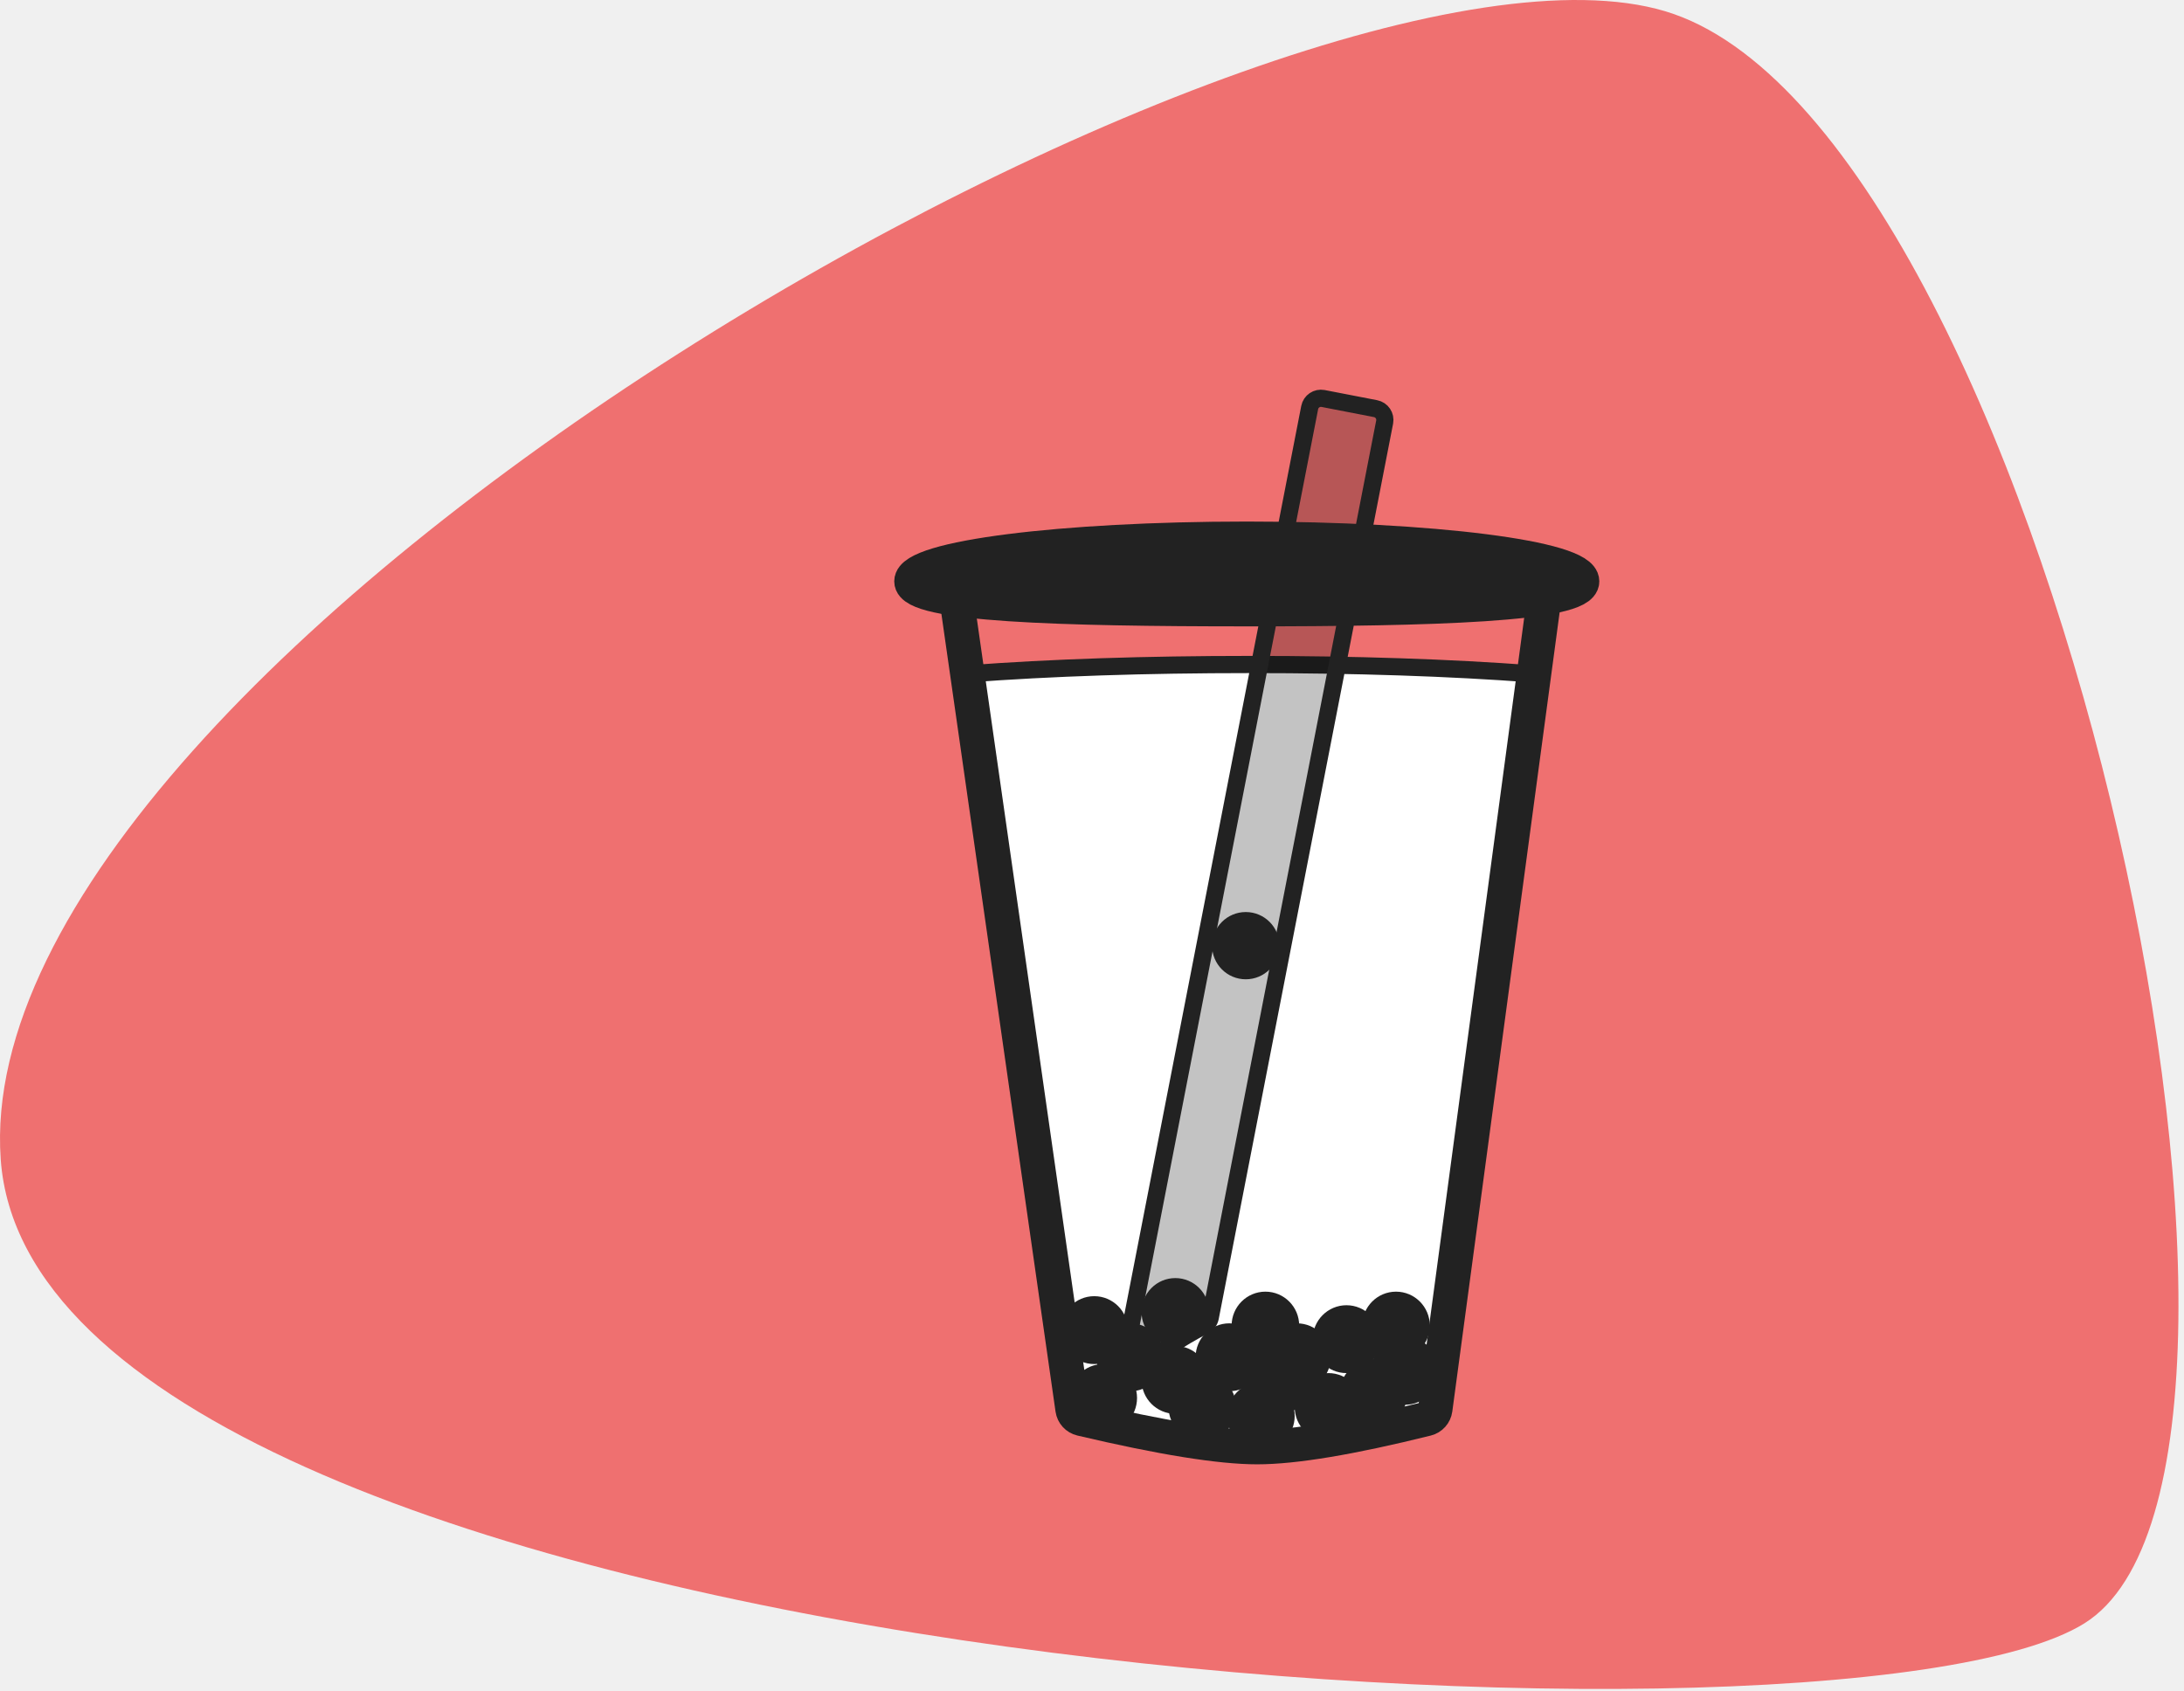
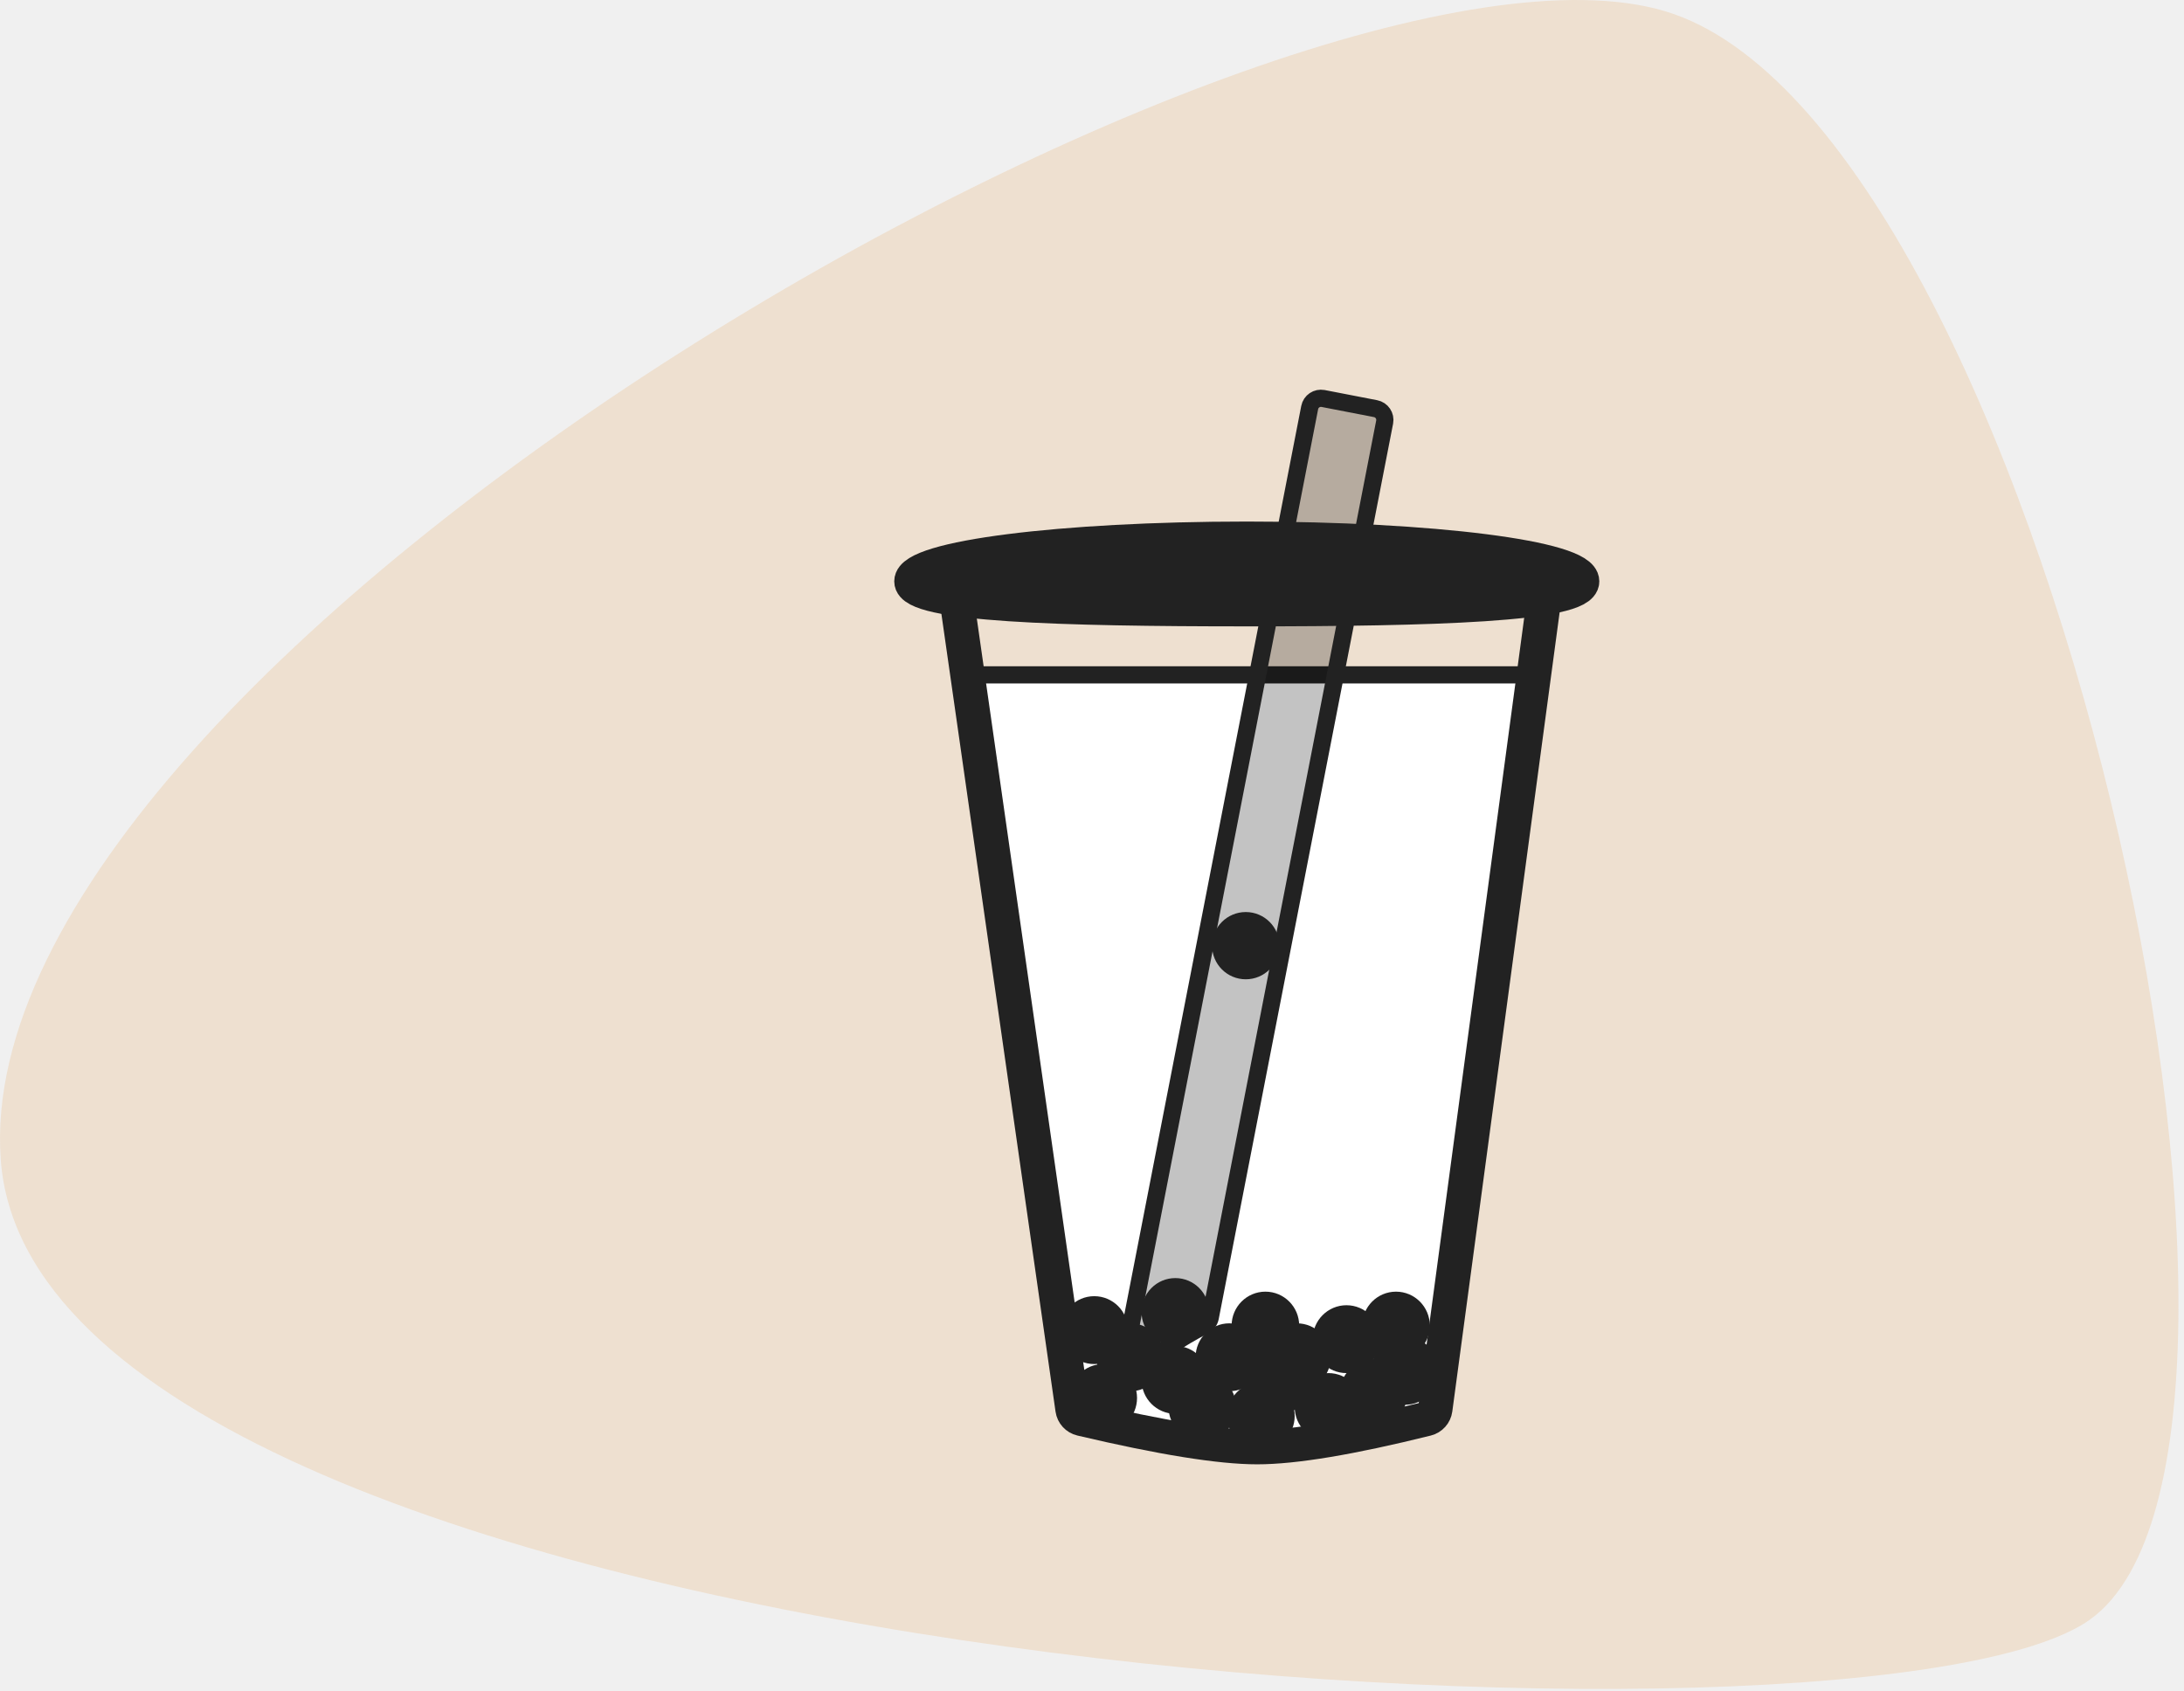
<svg xmlns="http://www.w3.org/2000/svg" width="381px" height="295px" viewBox="0 0 381 295" version="1.1">
  <g id="Page-1" stroke="none" stroke-width="1" fill="none" fill-rule="evenodd">
    <g id="My-work" transform="translate(-823, -1162)" fill-rule="nonzero">
      <g id="Group-6-Copy" transform="translate(246, 1162)">
        <g id="wwgfbt" transform="translate(577, 0)">
-           <g id="Group-10" fill="#EF7070">
+           <g id="Group-10" fill="#EEE0D0">
            <path d="M89.569,1.953 C155.133,-17.6 386.158,114.026 379.911,202.264 C373.665,290.502 60.544,310.762 16.422,283.249 C-27.699,255.737 24.005,21.506 89.569,1.953 Z" id="Rectangle" transform="translate(190.0177, 147.3449) scale(-1, 1) translate(-190.0177, -147.3449) " />
          </g>
          <g id="Group-11" transform="translate(159, 69)">
            <g id="Group">
-               <path d="M9.879,48.574 C9.866,48.575 9.853,48.577 9.84,48.579 C9.567,48.621 9.38,48.877 9.423,49.15 L29.434,177.567 C29.466,177.771 29.62,177.935 29.822,177.979 C43.747,180.995 53.923,182.5 60.299,182.5 C66.659,182.5 76.451,181.001 89.627,177.997 C89.828,177.951 89.98,177.786 90.01,177.581 L108.797,49.146 C108.799,49.135 108.8,49.123 108.801,49.112 C108.821,48.836 108.615,48.596 108.34,48.575 C93.865,47.487 77.455,46.942 59.11,46.942 C40.774,46.942 24.363,47.486 9.879,48.574 Z" id="Combined-Shape" stroke="#222222" stroke-width="3" fill="#FFFFFF" />
+               <path d="M9.944,48.746 C9.918,48.746 9.892,48.748 9.867,48.752 C9.594,48.794 9.407,49.05 9.45,49.323 L29.434,177.567 C29.466,177.771 29.62,177.935 29.822,177.979 C43.747,180.995 53.923,182.5 60.299,182.5 C66.659,182.5 76.451,181.001 89.627,177.997 C89.828,177.951 89.98,177.786 90.01,177.581 L108.772,49.318 C108.775,49.294 108.777,49.27 108.777,49.246 C108.777,48.969 108.553,48.746 108.277,48.746 L9.944,48.746 Z" id="Combined-Shape" stroke="#222222" stroke-width="3" fill="#FFFFFF" />
              <path d="M55.286,-0.171 L64.606,-0.176 C65.711,-0.176 66.606,0.719 66.607,1.823 C66.607,1.824 66.607,1.824 66.607,1.825 L66.556,160.998 C66.556,161.597 66.287,162.164 65.824,162.544 C63.65,164.325 62.028,165.763 60.957,166.857 C60.166,167.665 58.759,169.222 56.737,171.527 L56.737,171.527 C56.008,172.358 54.745,172.44 53.914,171.712 C53.481,171.332 53.233,170.784 53.233,170.208 L53.287,1.829 C53.287,0.725 54.182,-0.17 55.286,-0.17 Z" id="Rectangle" stroke="#222222" stroke-width="3" fill-opacity="0.238" fill="#000000" stroke-linecap="round" stroke-linejoin="round" transform="translate(59.92003, 86.03241) rotate(11) translate(-59.92003, -86.03241) " />
              <ellipse id="Oval-Copy-14" fill="#222222" cx="58.325" cy="96" rx="5.877" ry="5.867" />
              <path d="M58.5,37.29 C90.809,37.29 117,36.535 117,32.431 C117,28.327 90.809,25 58.5,25 C26.191,25 0,28.327 0,32.431 C0,36.535 26.191,37.29 58.5,37.29 Z" id="Oval" stroke="#222222" stroke-width="6" fill="#222222" stroke-linecap="round" stroke-linejoin="round" />
              <path d="M9.498,34.591 C22.495,30.864 39.435,29 60.318,29 C81.133,29 97.304,30.852 108.831,34.555 L108.831,34.555 C109.753,34.851 110.33,35.766 110.201,36.725 L91.38,176.89 C91.27,177.703 90.676,178.367 89.88,178.565 C76.647,181.852 66.793,183.496 60.318,183.496 C53.833,183.496 43.604,181.847 29.63,178.55 L29.63,178.55 C28.83,178.361 28.226,177.701 28.11,176.887 L8.07,36.797 C7.928,35.808 8.538,34.867 9.498,34.591 Z" id="Combined-Shape" stroke="#222222" stroke-width="6" />
            </g>
            <g id="Group-2" transform="translate(26, 154)" fill="#222222">
              <ellipse id="Oval" cx="12.179" cy="13.816" rx="5.893" ry="5.921" />
              <ellipse id="Oval-Copy" cx="29.464" cy="13.816" rx="5.893" ry="5.921" />
              <ellipse id="Oval-Copy-14" cx="20.036" cy="5.921" rx="5.893" ry="5.921" />
              <ellipse id="Oval-Copy-15" cx="35.75" cy="8.289" rx="5.893" ry="5.921" />
              <ellipse id="Oval-Copy-8" cx="41.25" cy="13.816" rx="5.893" ry="5.921" />
              <ellipse id="Oval-Copy-12" cx="58.536" cy="8.289" rx="5.893" ry="5.921" />
              <ellipse id="Oval-Copy-13" cx="49.893" cy="10.658" rx="5.893" ry="5.921" />
              <ellipse id="Oval-Copy-9" cx="54.607" cy="20.132" rx="5.893" ry="5.921" />
              <ellipse id="Oval-Copy-2" cx="5.893" cy="9.079" rx="5.893" ry="5.921" />
              <ellipse id="Oval-Copy-10" cx="20.036" cy="17.763" rx="5.893" ry="5.921" />
              <ellipse id="Oval-Copy-11" cx="38.107" cy="17.763" rx="5.893" ry="5.921" />
              <ellipse id="Oval-Copy-3" cx="7.464" cy="20.921" rx="5.893" ry="5.921" />
              <ellipse id="Oval-Copy-4" cx="24.75" cy="22.5" rx="5.893" ry="5.921" />
              <ellipse id="Oval-Copy-5" cx="34.964" cy="24.079" rx="5.893" ry="5.921" />
              <ellipse id="Oval-Copy-6" cx="46.75" cy="22.5" rx="5.893" ry="5.921" />
              <ellipse id="Oval-Copy-7" cx="60.107" cy="16.184" rx="5.893" ry="5.921" />
            </g>
          </g>
        </g>
      </g>
    </g>
  </g>
</svg>
